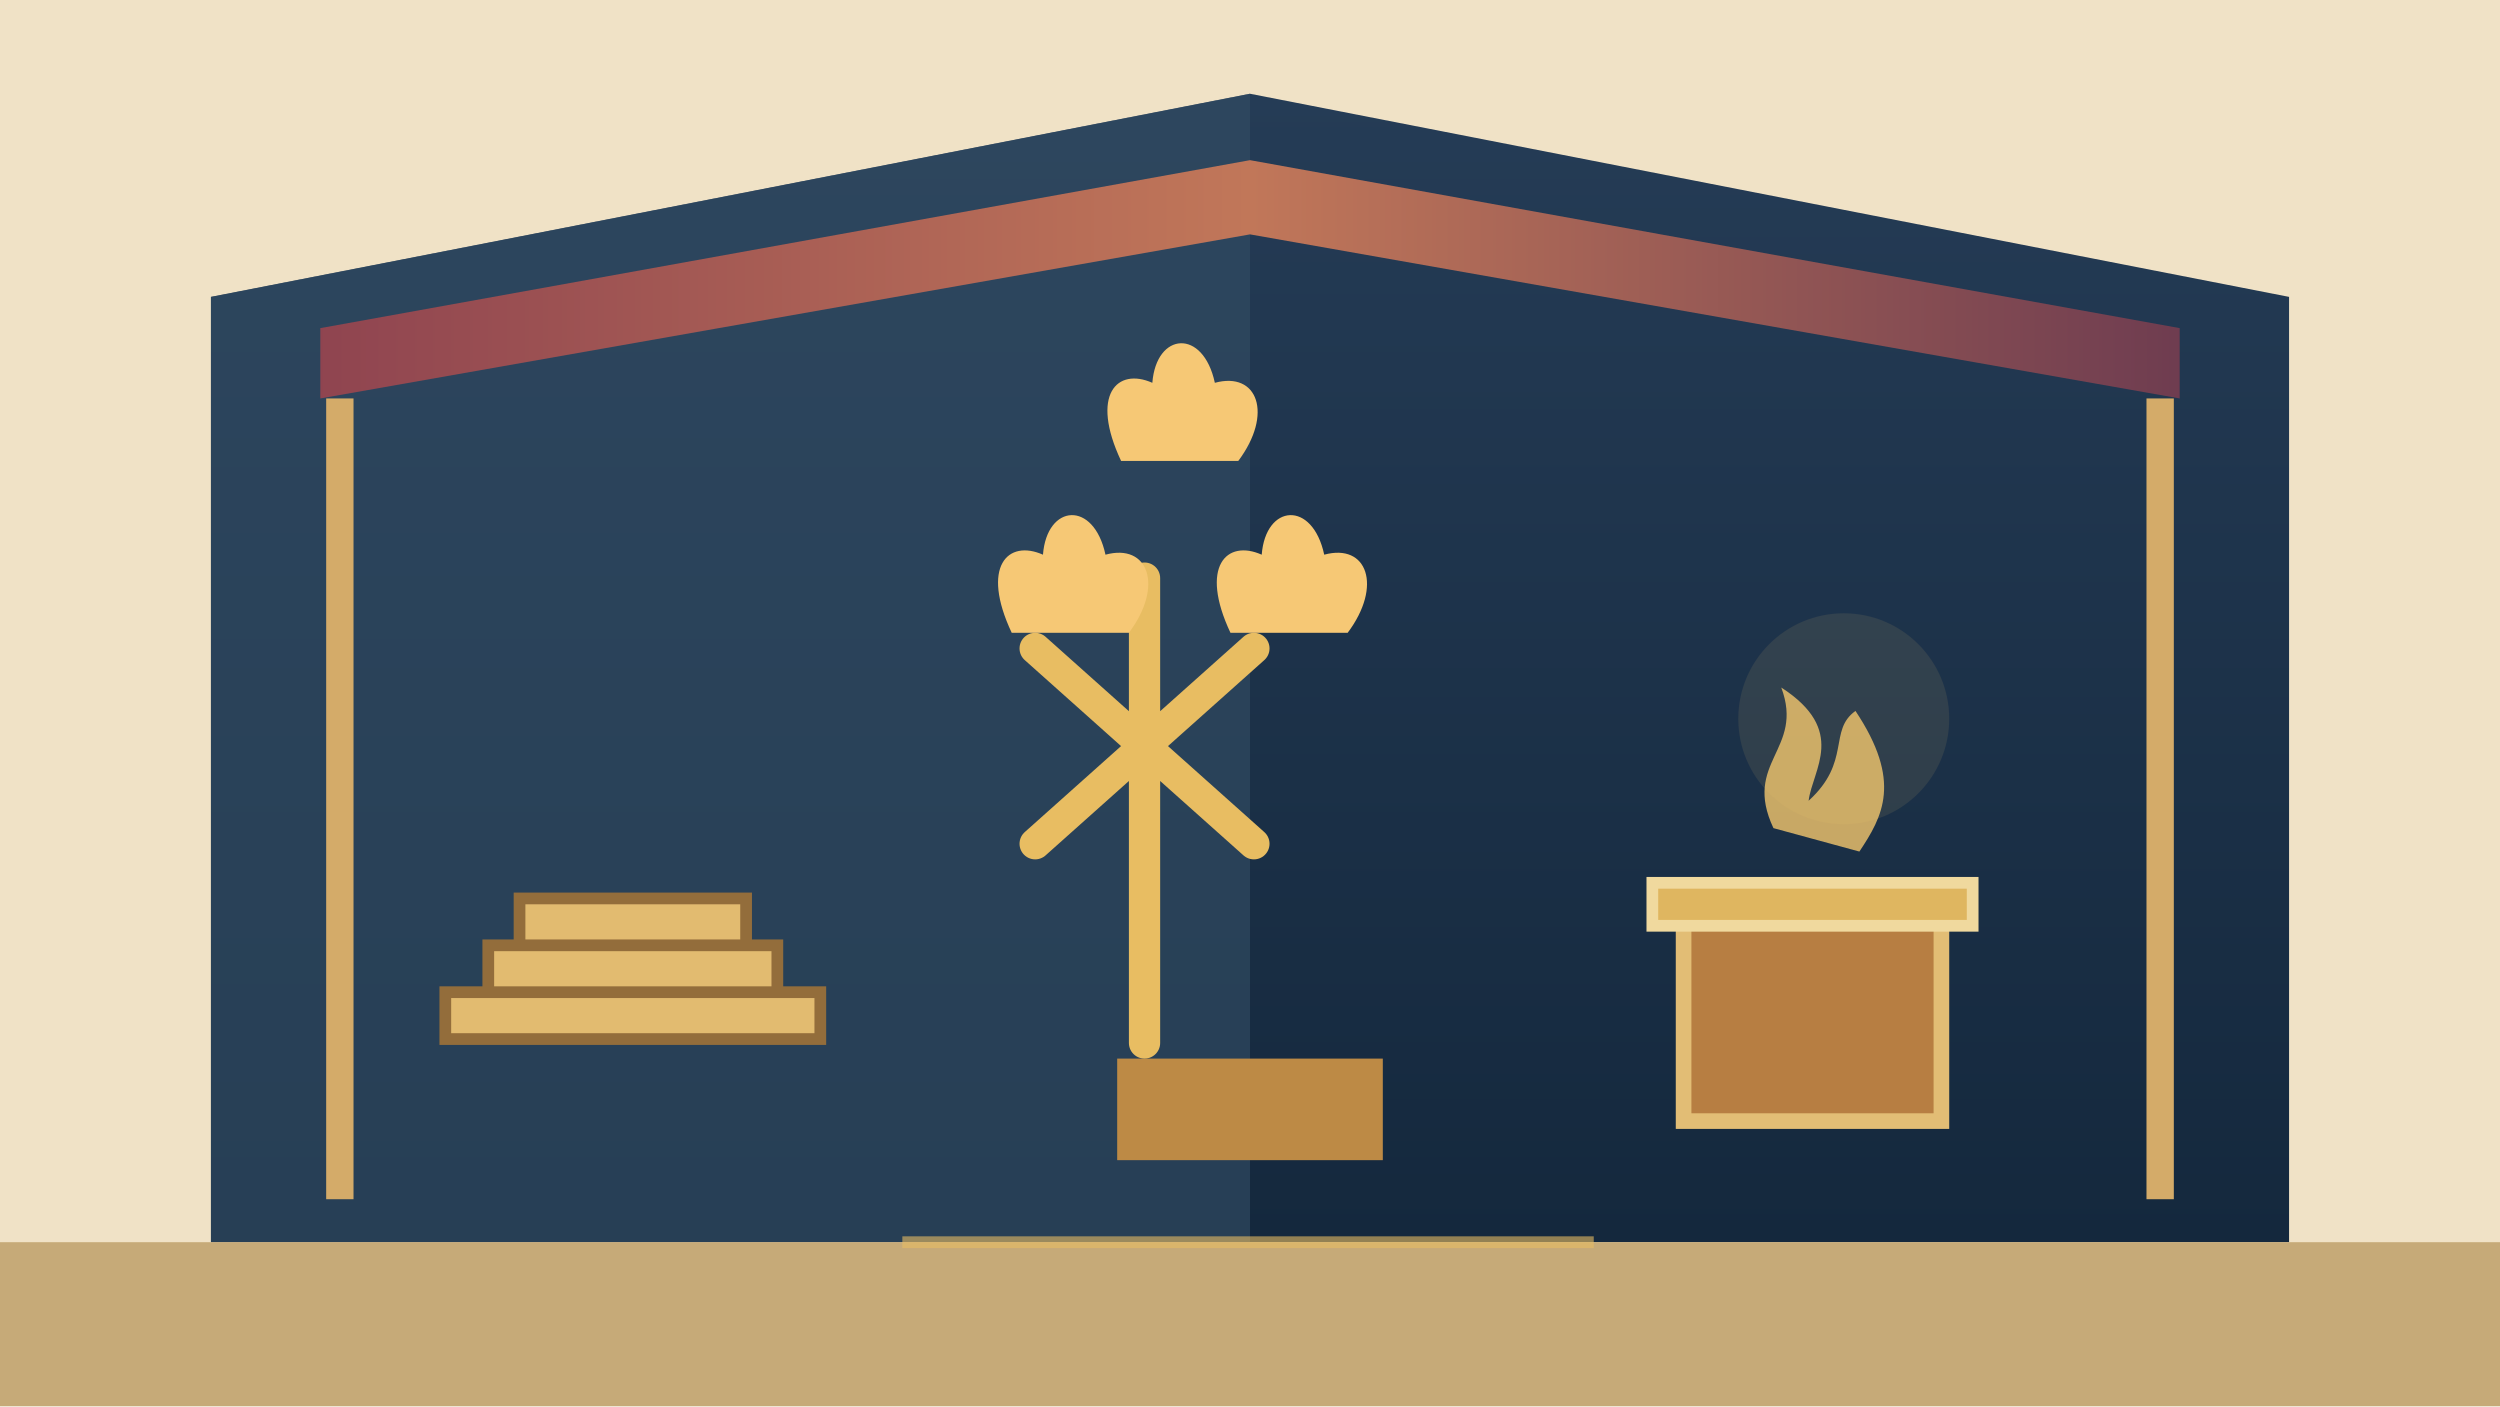
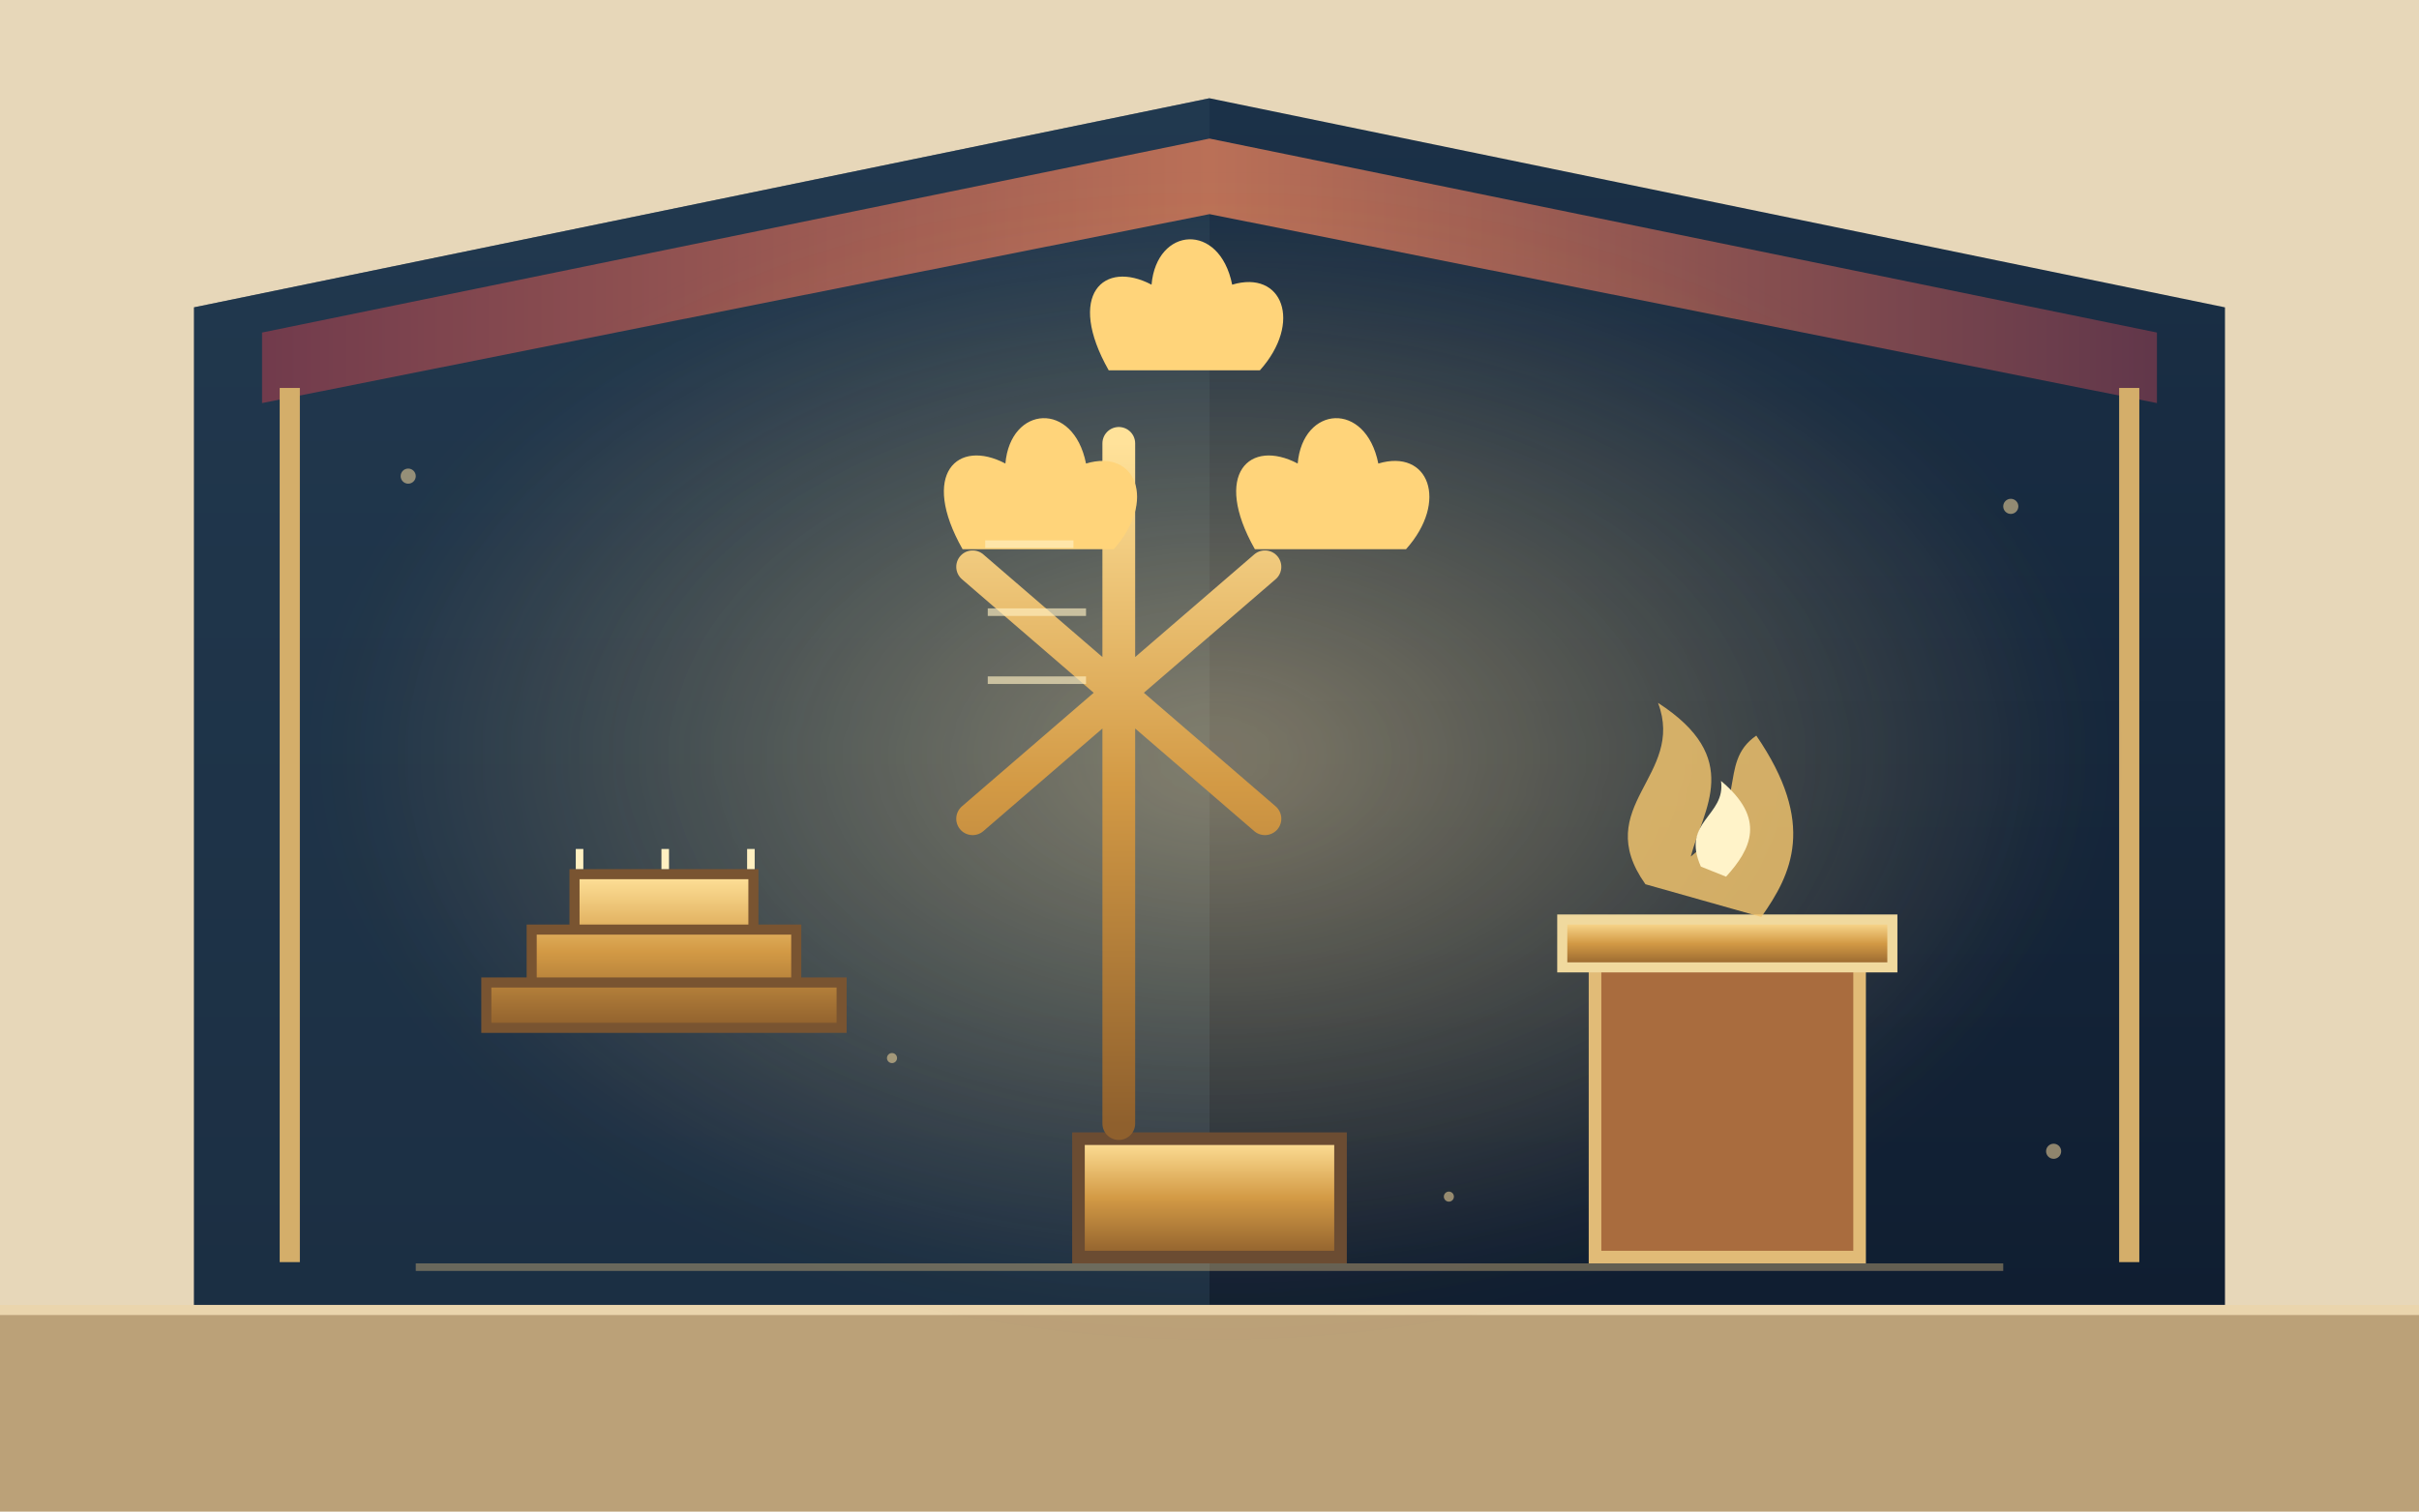
- <svg xmlns="http://www.w3.org/2000/svg" viewBox="0 0 640 360" role="img" aria-labelledby="title desc">
+ <svg xmlns="http://www.w3.org/2000/svg" viewBox="0 0 960 600" role="img" aria-labelledby="title desc">
  <defs>
-     <linearGradient id="wall" x2="0" y2="1">
-       <stop stop-color="#253c56" />
-       <stop offset="1" stop-color="#14283d" />
+     <linearGradient id="interior" x2="0" y2="1">
+       <stop stop-color="#1b3148" />
+       <stop offset="1" stop-color="#101e31" />
    </linearGradient>
    <linearGradient id="curtain" x2="1">
-       <stop stop-color="#8f4450" />
-       <stop offset=".5" stop-color="#c17759" />
-       <stop offset="1" stop-color="#6e3c50" />
+       <stop stop-color="#703a4c" />
+       <stop offset=".5" stop-color="#ba7057" />
+       <stop offset="1" stop-color="#60364a" />
    </linearGradient>
+     <linearGradient id="gold" x2="0" y2="1">
+       <stop stop-color="#ffe29a" />
+       <stop offset=".5" stop-color="#d39a45" />
+       <stop offset="1" stop-color="#8f602d" />
+     </linearGradient>
+     <radialGradient id="glow">
+       <stop stop-color="#ffdfa0" stop-opacity=".46" />
+       <stop offset="1" stop-color="#f5c46b" stop-opacity="0" />
+     </radialGradient>
+     <filter id="blur">
+       <feGaussianBlur stdDeviation="15" />
+     </filter>
  </defs>
-   <rect width="640" height="360" fill="#f0e2c6" />
-   <path d="M54 318V76L320 24l266 52v242Z" fill="url(#wall)" />
-   <path d="m54 76 266-52v294H54Z" fill="#314b63" opacity=".65" />
-   <path d="M82 84 320 41l238 43v18L320 60 82 102Z" fill="url(#curtain)" />
-   <path d="M87 102v205m466-205v205" stroke="#d4ab69" stroke-width="7" />
-   <path d="M0 318h640v42H0Z" fill="#c6aa78" />
-   <path d="M286 271h68v26h-68z" fill="#bd8a45" />
-   <path d="M293 267v-76m0 0-28-25m28 25-28 25m28-25 28-25m-28 25 28 25m-28-25v-43" fill="none" stroke="#e8bd62" stroke-width="8" stroke-linecap="round" stroke-linejoin="round" />
-   <path d="M259 162c-8-17-1-24 8-20 1-13 13-14 16 0 11-3 15 8 6 20Zm56 0c-8-17-1-24 8-20 1-13 13-14 16 0 11-3 15 8 6 20Zm-28-44c-8-17-1-24 8-20 1-13 13-14 16 0 11-3 15 8 6 20Z" fill="#f6c875" />
-   <path d="M114 254h96v12h-96zm11-12h74v12h-74zm8-12h58v12h-58z" fill="#e2bb70" stroke="#936d3b" stroke-width="3" />
-   <path d="M431 232h66v55h-66z" fill="#b77e42" stroke="#e2bd75" stroke-width="4" />
-   <path d="M423 226h82v11h-82z" fill="#dfb660" stroke="#f0d99e" stroke-width="3" />
-   <path d="M454 212c-8-17 8-20 2-36 17 11 8 21 7 29 11-10 5-18 12-23 12 18 7 27 1 36Z" fill="#f4c76d" opacity=".8" />
-   <circle cx="472" cy="184" r="27" fill="#f4c76d" opacity=".1" />
-   <path d="M231 318h177" stroke="#e8bd62" stroke-width="3" opacity=".6" />
+   <rect width="960" height="600" fill="#e7d7b9" />
+   <path d="M77 518V122L480 39l403 83v396Z" fill="url(#interior)" />
+   <path d="m77 122 403-83v479H77Z" fill="#294158" opacity=".47" />
+   <path d="M104 132 480 55l376 77v28l-376-75-376 75Z" fill="url(#curtain)" />
+   <path d="M115 154v347m730-347v347" stroke="#d4ae6a" stroke-width="8" />
+   <path d="M0 520h960v80H0Z" fill="#bba178" />
+   <path d="M0 520h960" stroke="#ead5ad" stroke-width="4" />
+   <ellipse cx="482" cy="300" rx="345" ry="216" fill="url(#glow)" filter="url(#blur)" />
+   <path d="M428 452h104v47H428Z" fill="url(#gold)" stroke="#6b4c32" stroke-width="5" />
+   <path d="M444 446V275m0 0-58-50m58 50-58 50m58-50 58-50m-58 50 58 50m-58-50v-99" fill="none" stroke="url(#gold)" stroke-width="13" stroke-linecap="round" stroke-linejoin="round" />
+   <path d="M382 218c-17-30-2-44 17-34 2-23 27-25 32 0 20-6 28 15 11 34Zm116 0c-17-30-2-44 17-34 2-23 27-25 32 0 20-6 28 15 11 34Zm-58-71c-17-30-2-44 17-34 2-23 27-25 32 0 20-6 28 15 11 34Z" fill="#ffd47a" />
+   <path d="M391 216h35m-34 27h39m-39 27h39" stroke="#fff0c1" stroke-width="3" opacity=".65" />
+   <path d="M193 390h141v18H193Zm18-21h105v21H211Zm17-22h71v22h-71Z" fill="url(#gold)" stroke="#795431" stroke-width="4" />
+   <path d="M230 345v-8m34 8v-8m34 8v-8" stroke="#fff0c1" stroke-width="3" />
+   <path d="M633 378h105v121H633Z" fill="#a96c3e" stroke="#e1bb77" stroke-width="5" />
+   <path d="M620 365h131v19H620Z" fill="url(#gold)" stroke="#f0d99e" stroke-width="4" />
+   <path d="M653 351c-22-31 16-43 5-72 34 22 18 42 13 61 24-19 10-37 26-48 24 35 14 55 2 72Z" fill="#f4c66e" opacity=".82" />
+   <path d="M675 344c-8-18 10-20 8-34 18 15 12 27 2 38Z" fill="#fff3c9" />
+   <path d="M165 503h630" stroke="#dfbd81" stroke-width="3" opacity=".4" />
+   <g fill="#f5d89d" opacity=".55">
+     <circle cx="162" cy="189" r="3" />
+     <circle cx="798" cy="201" r="3" />
+     <circle cx="575" cy="475" r="2" />
+     <circle cx="354" cy="420" r="2" />
+     <circle cx="815" cy="457" r="3" />
+   </g>
</svg>
